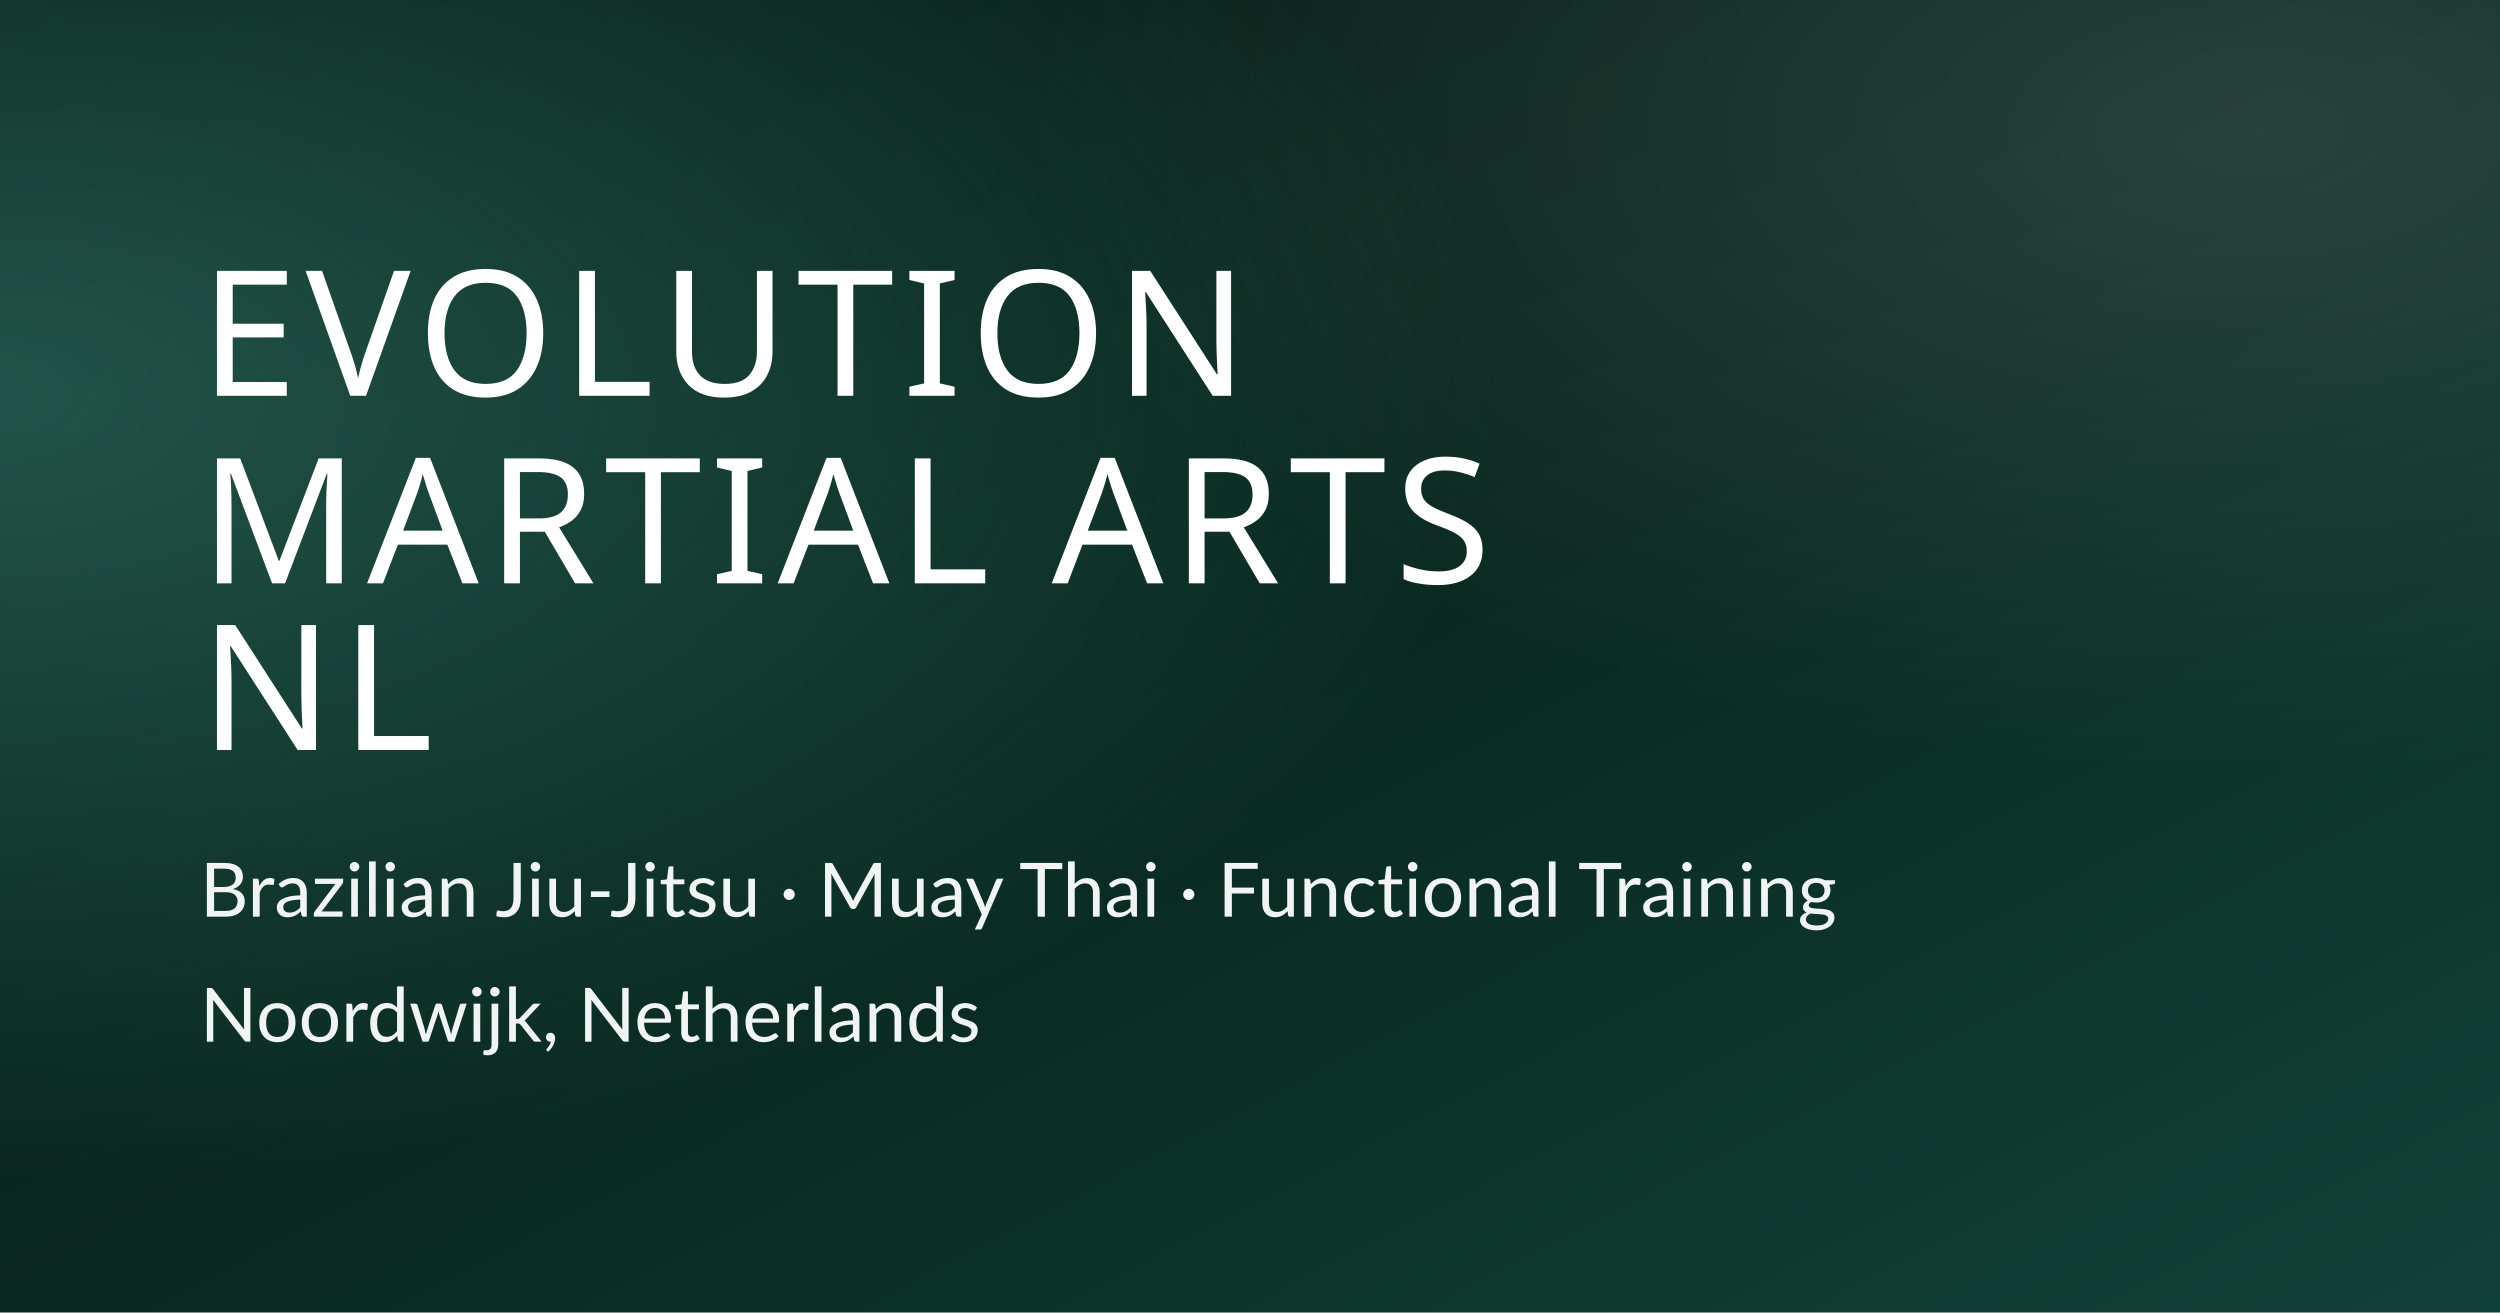
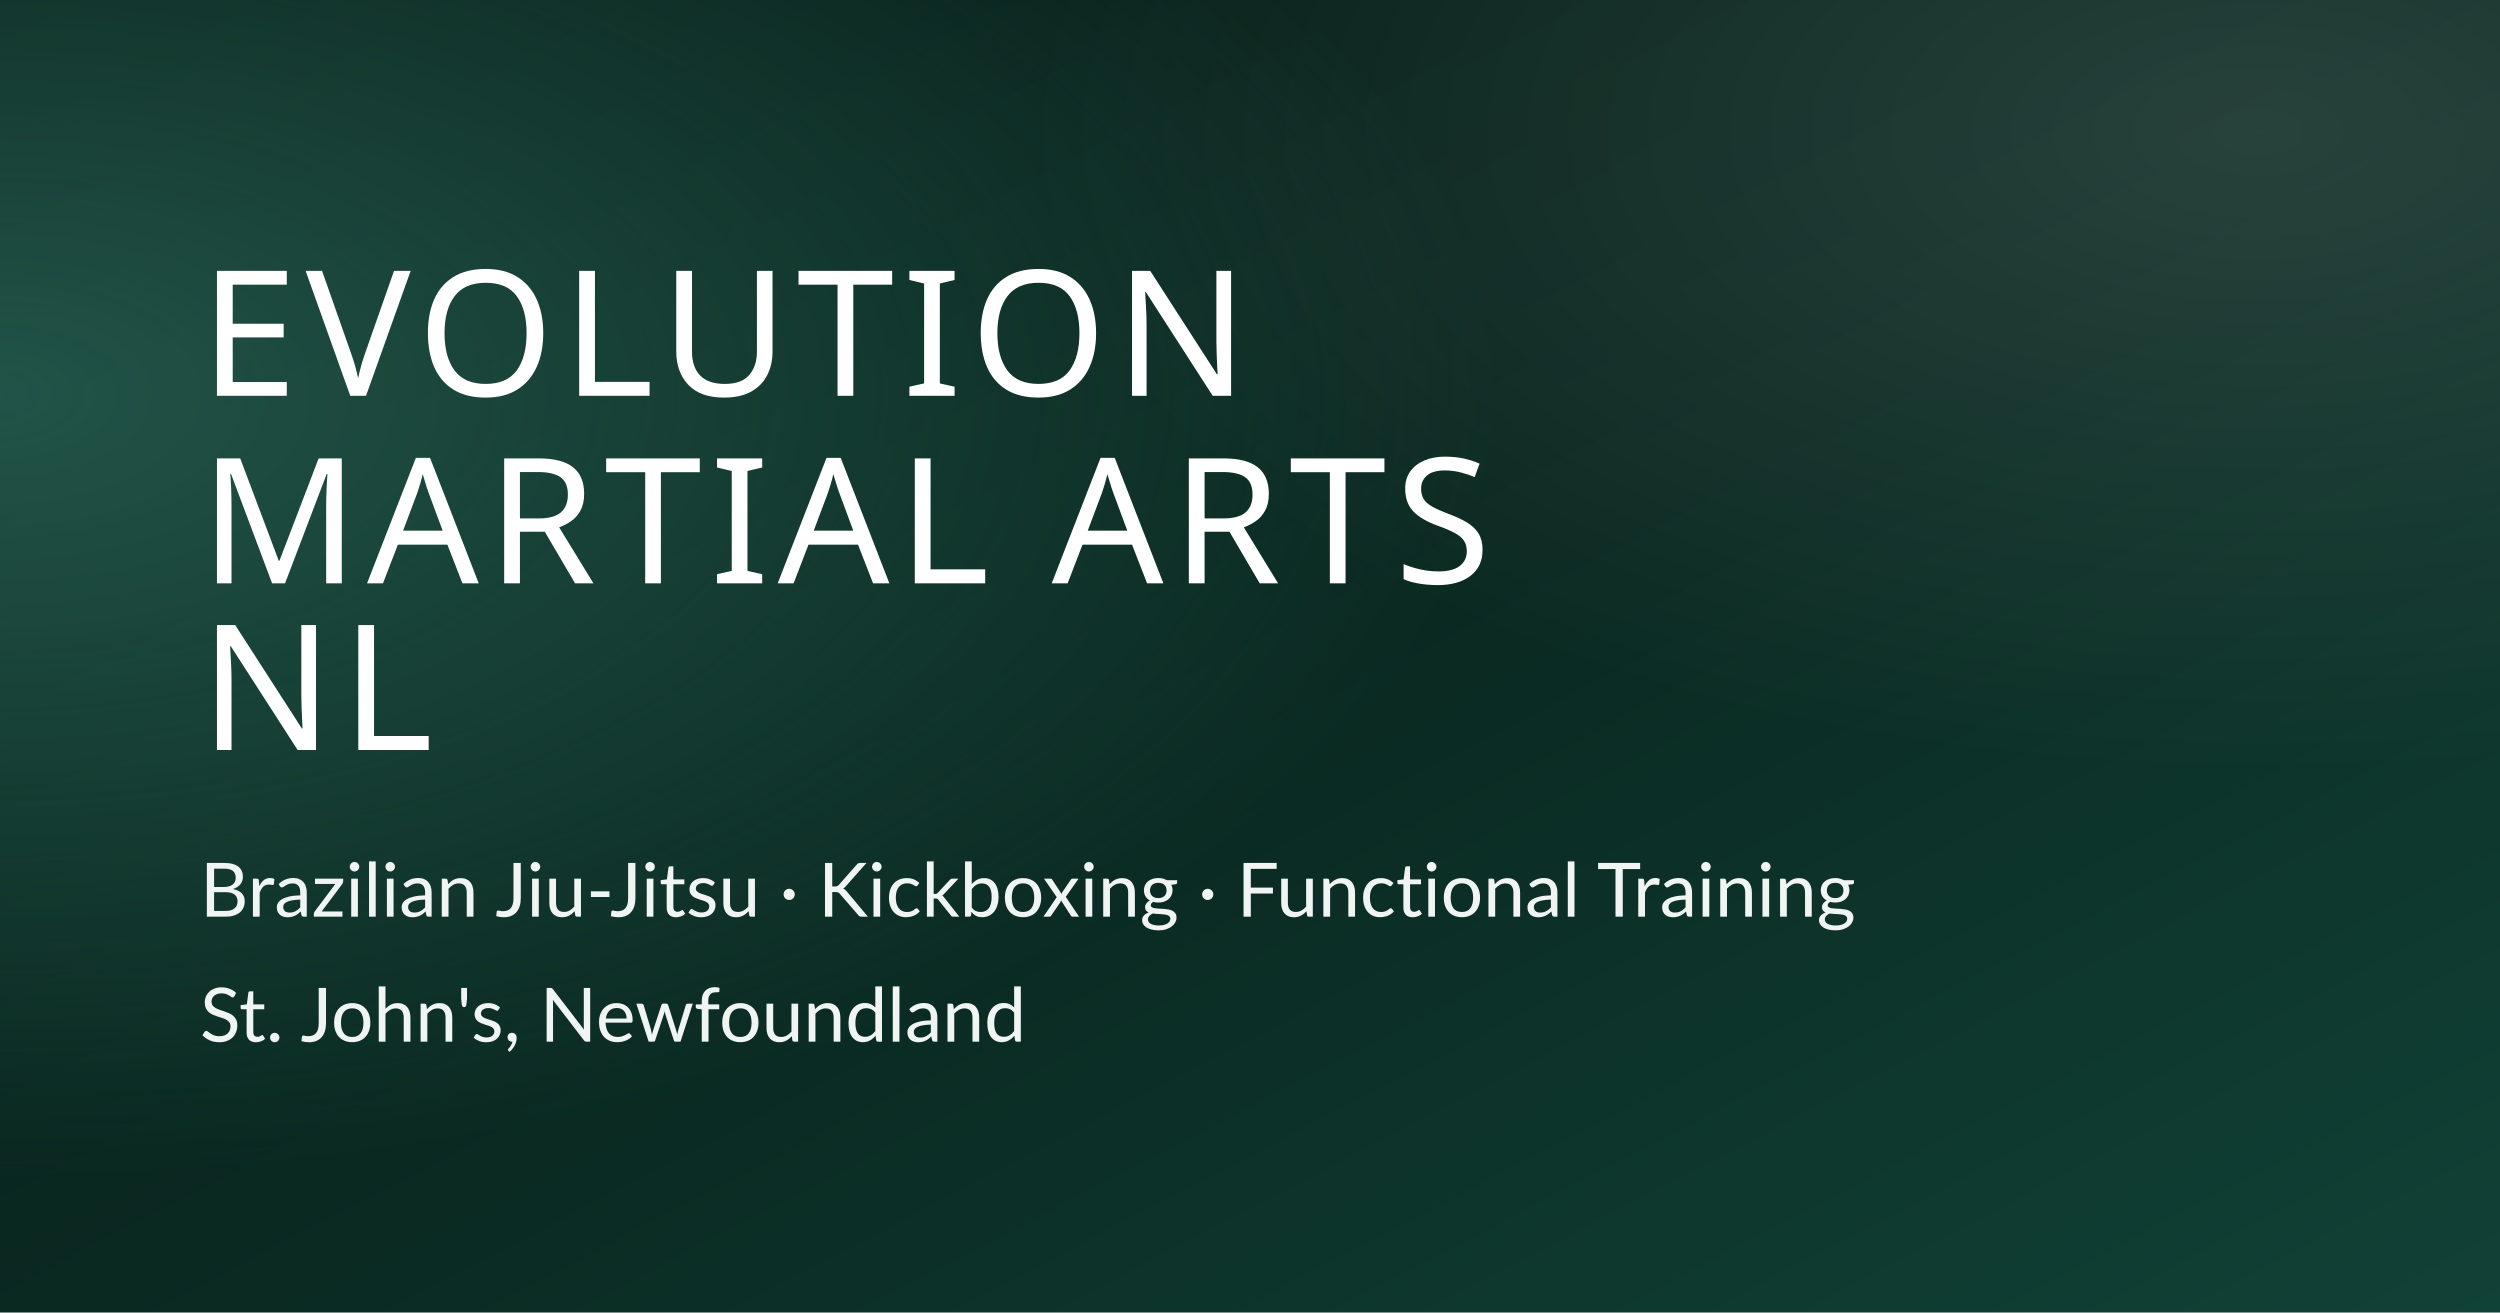
<svg xmlns="http://www.w3.org/2000/svg" width="1200" height="630" viewBox="0 0 1200 630" role="img" aria-labelledby="title desc">
  <defs>
    <linearGradient id="bg" x1="0%" y1="0%" x2="100%" y2="100%">
      <stop offset="0%" stop-color="#061b15" />
      <stop offset="55%" stop-color="#0a2a22" />
      <stop offset="100%" stop-color="#114237" />
    </linearGradient>
    <radialGradient id="glow" cx="0%" cy="30%" r="80%">
      <stop offset="0%" stop-color="#388070" stop-opacity="0.55" />
      <stop offset="75%" stop-color="#388070" stop-opacity="0" />
    </radialGradient>
    <radialGradient id="glow2" cx="90%" cy="10%" r="70%">
      <stop offset="0%" stop-color="#ffffff" stop-opacity="0.12" />
      <stop offset="70%" stop-color="#ffffff" stop-opacity="0" />
    </radialGradient>
  </defs>
  <rect width="1200" height="630" fill="url(#bg)" />
  <rect width="1200" height="630" fill="url(#glow)" />
  <rect width="1200" height="630" fill="url(#glow2)" />
  <g fill="#ffffff" font-family="Oswald, 'Arial Narrow', sans-serif">
    <text x="96" y="190" font-size="84" letter-spacing="4">EVOLUTION</text>
    <text x="96" y="280" font-size="84" letter-spacing="4">MARTIAL ARTS</text>
    <text x="96" y="360" font-size="84" letter-spacing="4">NL</text>
  </g>
  <g fill="#f0f5f4" font-family="Lato, 'Helvetica Neue', sans-serif" font-size="36">
-     <text x="96" y="440">Brazilian Jiu-Jitsu · Muay Thai · Functional Training</text>
-     <text x="96" y="500">Noordwijk, Netherlands</text>
+     <text x="96" y="440">Brazilian Jiu-Jitsu · Kickboxing · Functional Training</text>
+     <text x="96" y="500">St. John's, Newfoundland</text>
  </g>
</svg>
